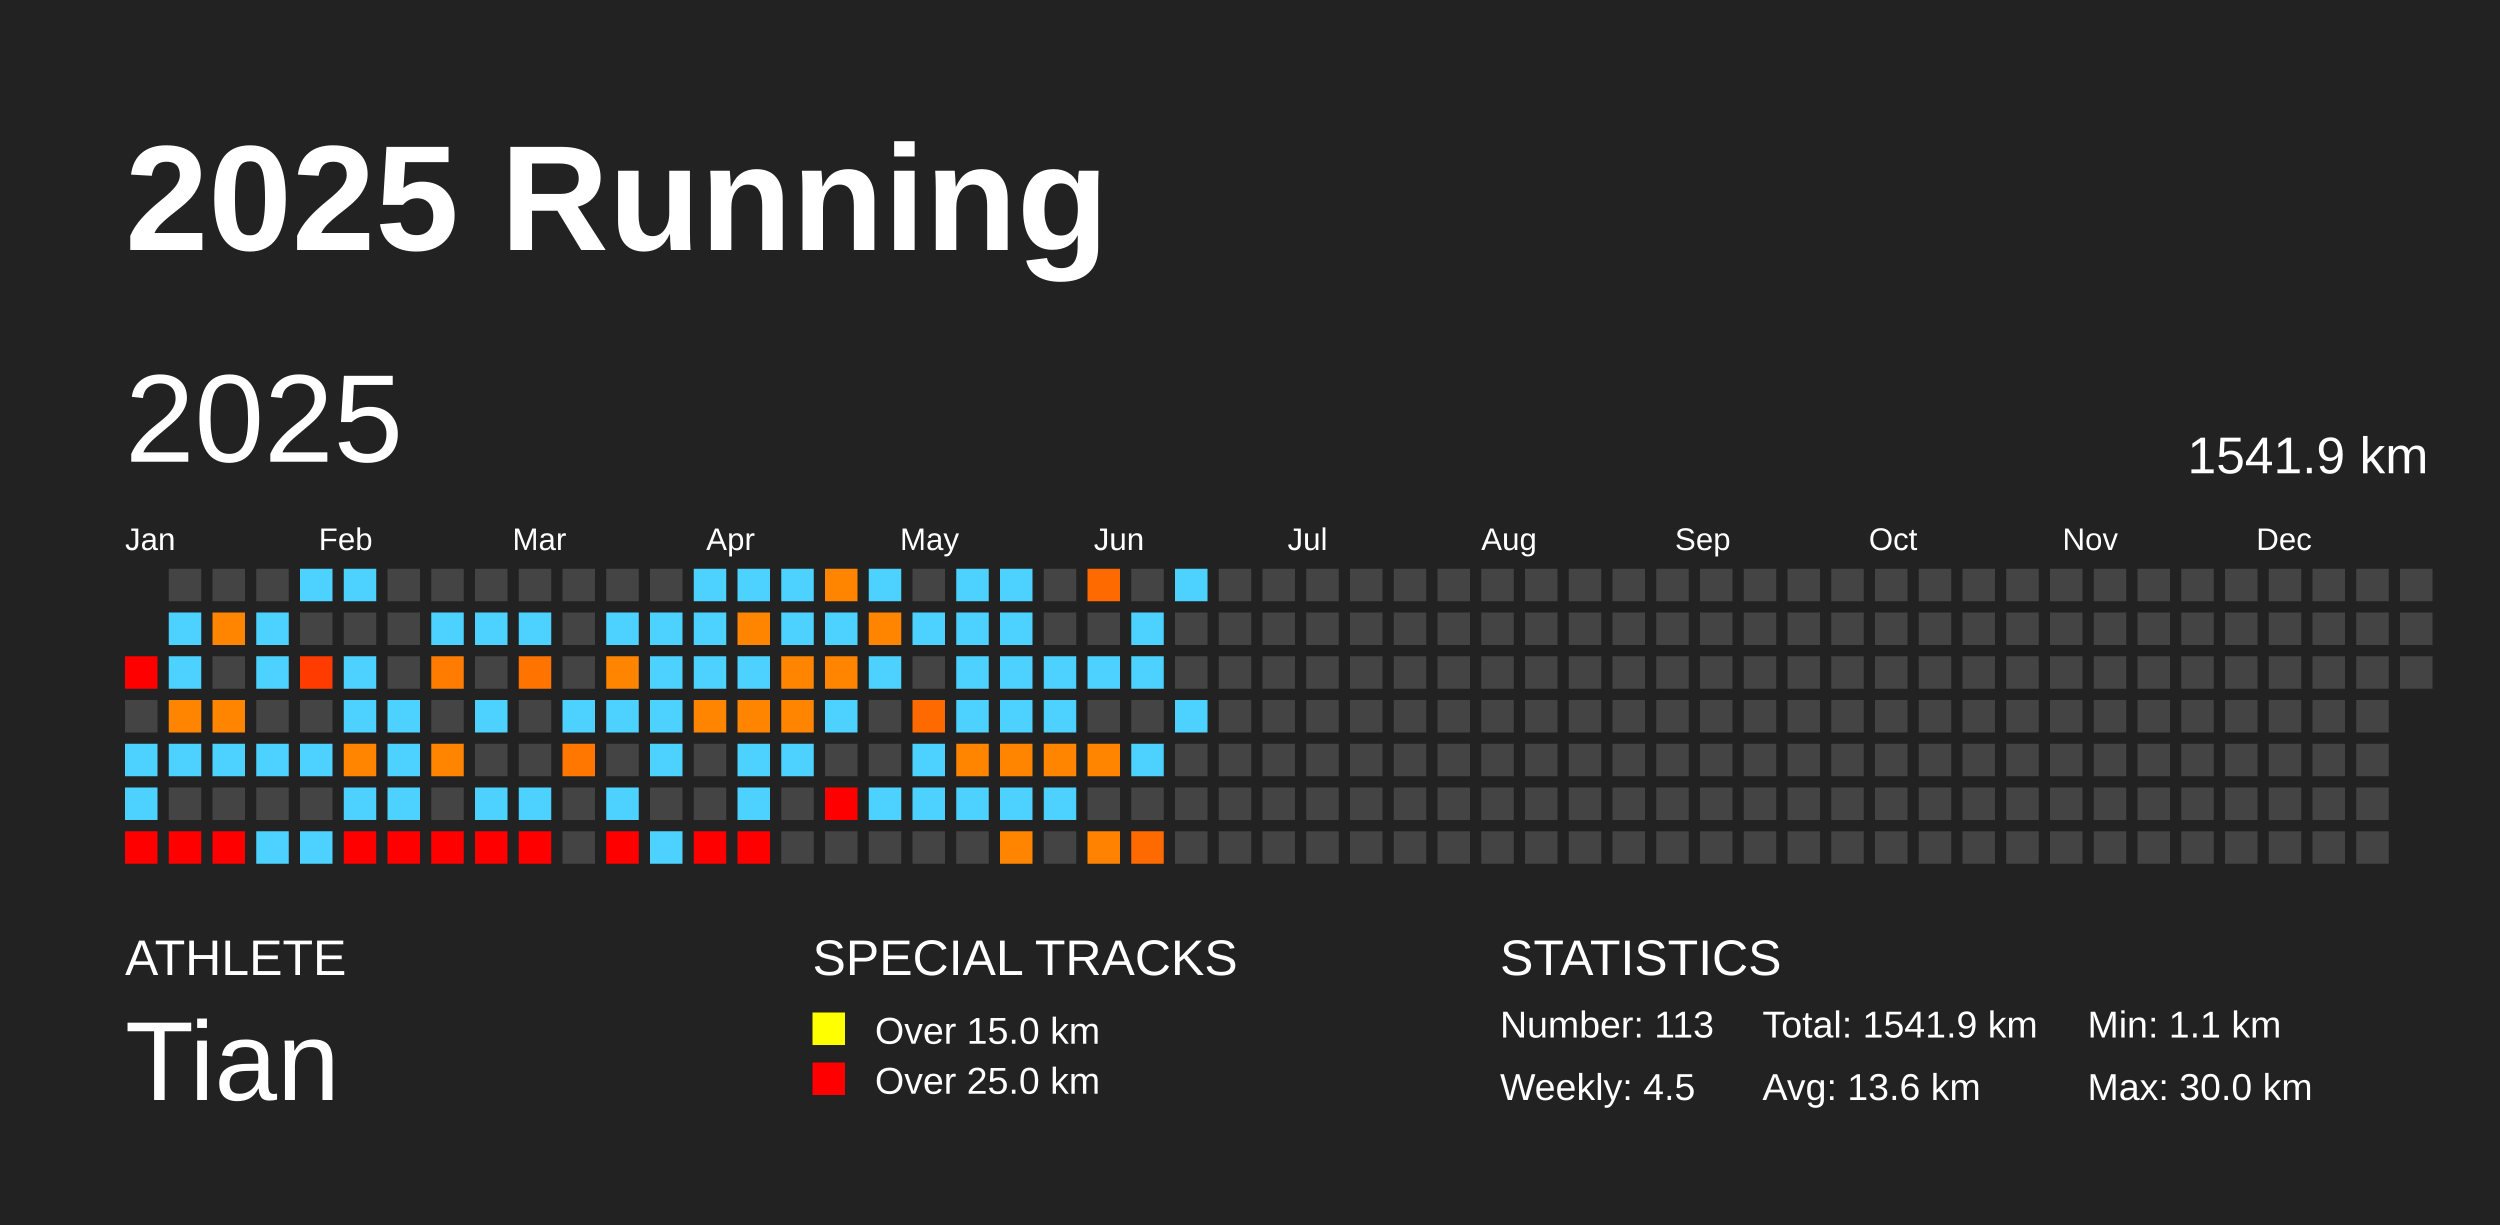
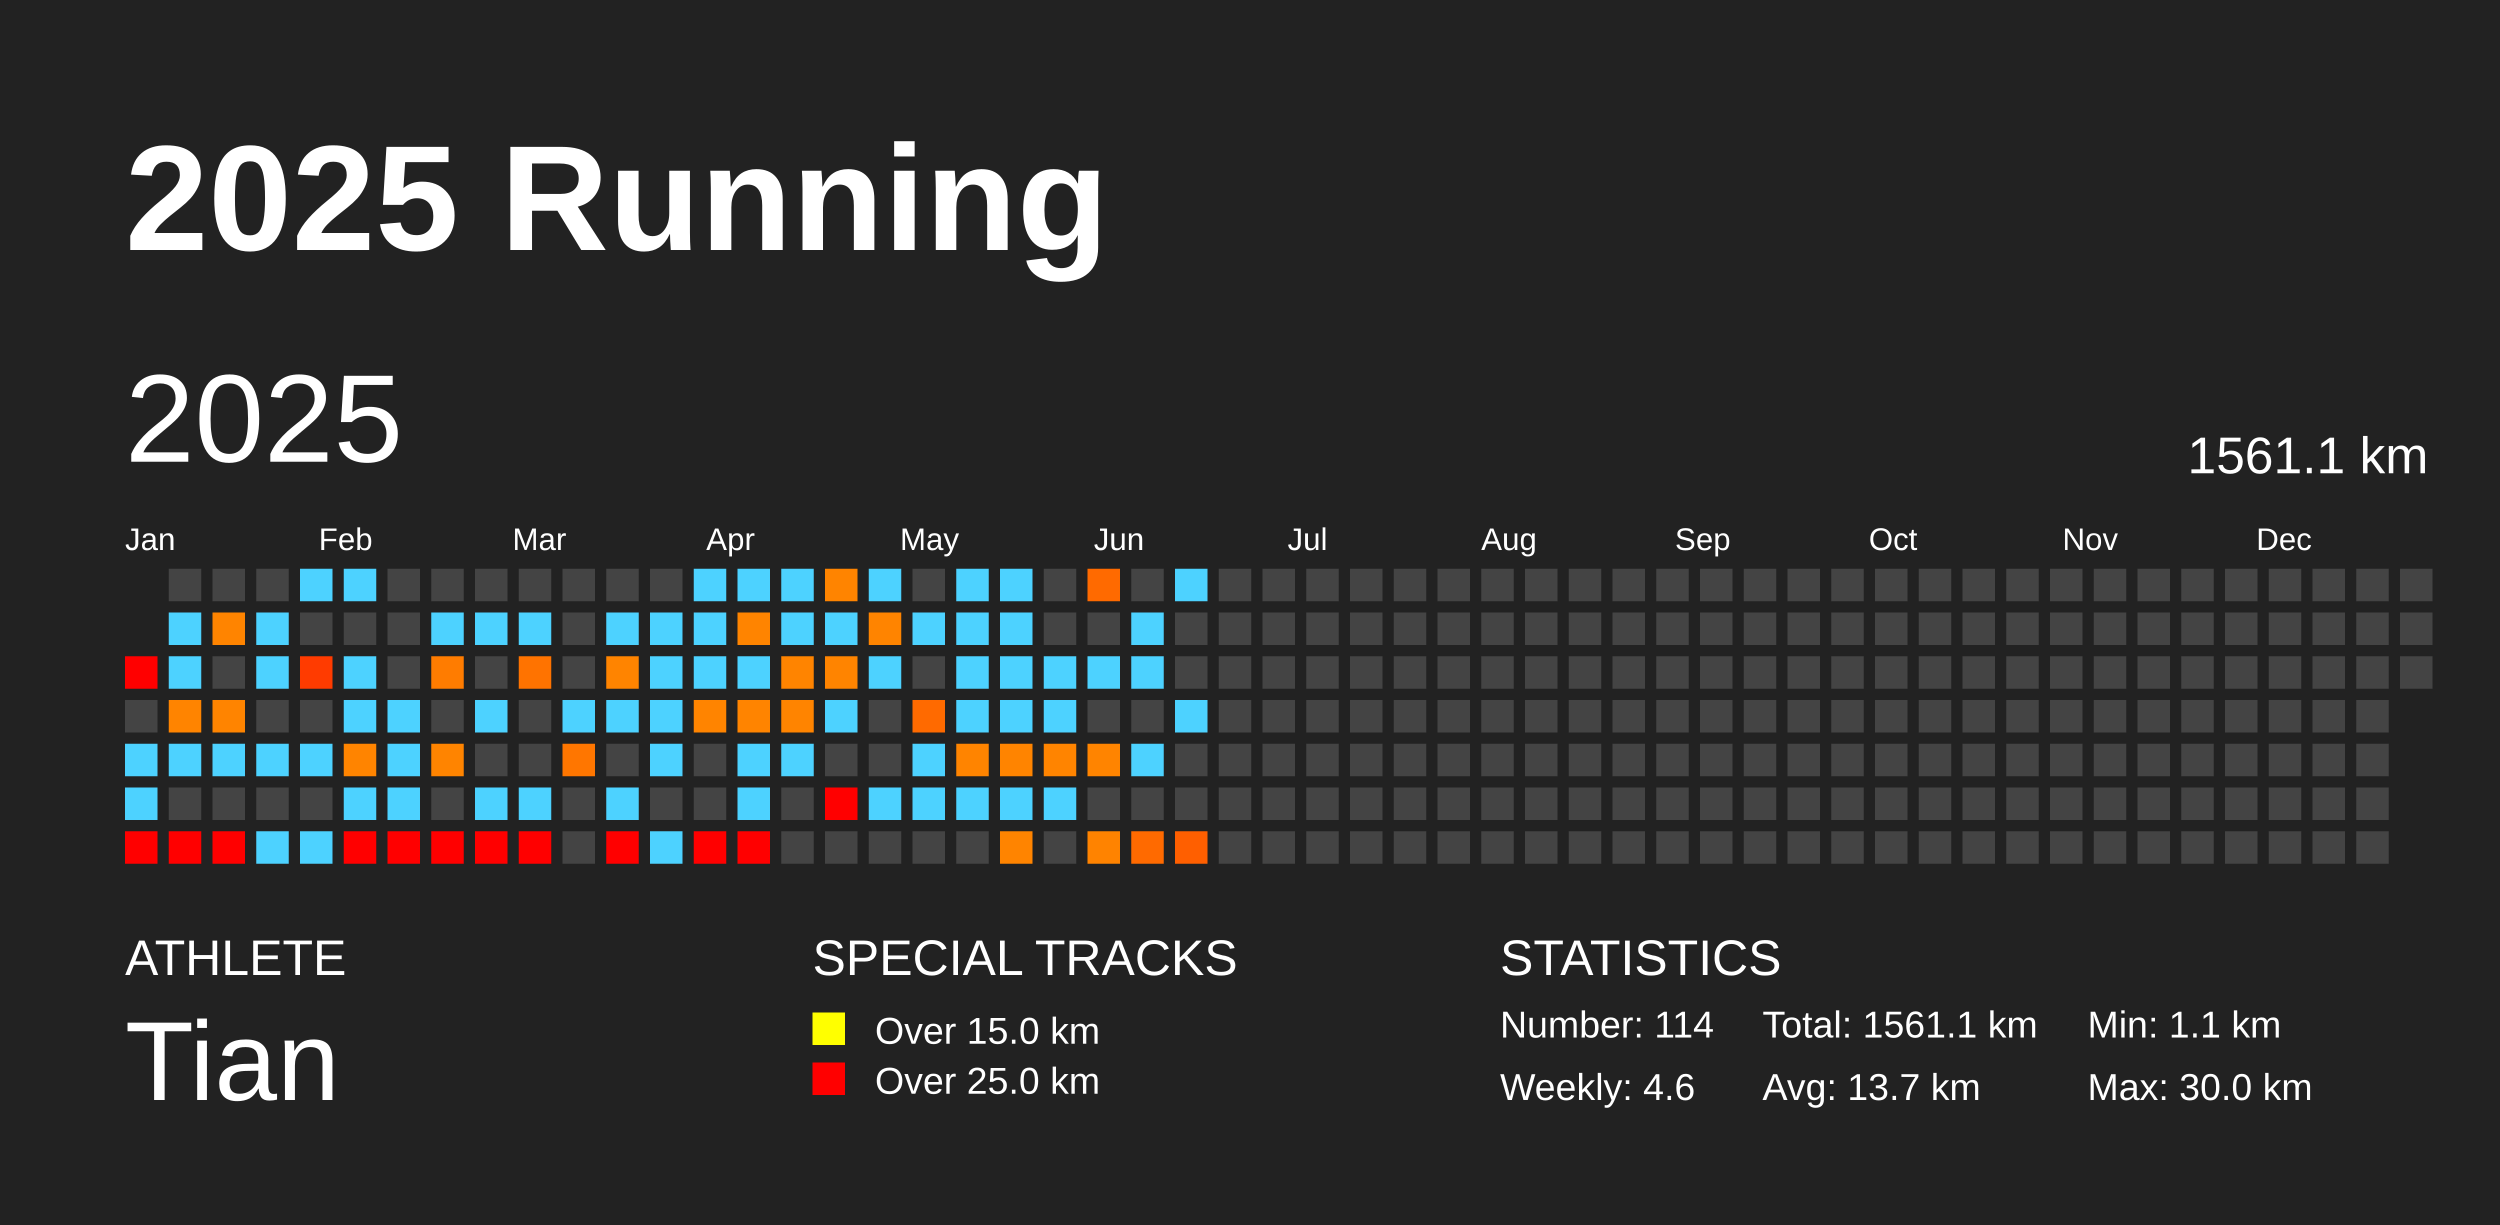
<svg xmlns="http://www.w3.org/2000/svg" baseProfile="full" height="98mm" version="1.1" viewBox="0,0,200,98" width="200mm">
  <defs />
  <rect fill="#222222" height="98" width="200" x="0" y="0" />
  <text fill="#FFFFFF" style="font-size:12px; font-family:Arial; font-weight:bold;" x="10" y="20">2025 Running</text>
  <text fill="#FFFFFF" style="font-size:4px; font-family:Arial" x="10" y="78">ATHLETE</text>
  <text fill="#FFFFFF" style="font-size:9px; font-family:Arial" x="10" y="88">Tian</text>
  <text fill="#FFFFFF" style="font-size:4px; font-family:Arial" x="65" y="78">SPECIAL TRACKS</text>
  <rect fill="yellow" height="2.6" width="2.6" x="65" y="81" />
  <text fill="#FFFFFF" style="font-size:3px; font-family:Arial" x="70" y="83.5">Over 15.0 km</text>
  <rect fill="red" height="2.6" width="2.6" x="65" y="85" />
  <text fill="#FFFFFF" style="font-size:3px; font-family:Arial" x="70" y="87.5">Over 25.0 km</text>
  <text fill="#FFFFFF" style="font-size:4px; font-family:Arial" x="120" y="78">STATISTICS</text>
-   <text fill="#FFFFFF" style="font-size:3px; font-family:Arial" x="120" y="83">Number: 113</text>
-   <text fill="#FFFFFF" style="font-size:3px; font-family:Arial" x="120" y="88">Weekly: 4.5</text>
-   <text fill="#FFFFFF" style="font-size:3px; font-family:Arial" x="141" y="83">Total: 1541.9 km</text>
-   <text fill="#FFFFFF" style="font-size:3px; font-family:Arial" x="141" y="88">Avg: 13.6 km</text>
+   <text fill="#FFFFFF" style="font-size:3px; font-family:Arial" x="120" y="83">Number: 114</text>
+   <text fill="#FFFFFF" style="font-size:3px; font-family:Arial" x="120" y="88">Weekly: 4.6</text>
+   <text fill="#FFFFFF" style="font-size:3px; font-family:Arial" x="141" y="83">Total: 1561.1 km</text>
+   <text fill="#FFFFFF" style="font-size:3px; font-family:Arial" x="141" y="88">Avg: 13.7 km</text>
  <text fill="#FFFFFF" style="font-size:3px; font-family:Arial" x="167" y="83">Min: 1.1 km</text>
  <text fill="#FFFFFF" style="font-size:3px; font-family:Arial" x="167" y="88">Max: 30.0 km</text>
  <text dominant-baseline="hanging" fill="#FFFFFF" style="font-size:10.0px; font-family:Arial;" x="10" y="30">2025</text>
-   <text dominant-baseline="hanging" fill="#FFFFFF" style="font-size:4.125px; font-family:Arial;" x="175" y="35">1541.9 km</text>
+   <text dominant-baseline="hanging" fill="#FFFFFF" style="font-size:4.125px; font-family:Arial;" x="175" y="35">1561.1 km</text>
  <text fill="#FFFFFF" style="font-size:2.5px; font-family:Arial" x="10.0" y="44">Jan</text>
  <text fill="#FFFFFF" style="font-size:2.5px; font-family:Arial" x="25.5" y="44">Feb</text>
  <text fill="#FFFFFF" style="font-size:2.5px; font-family:Arial" x="41.0" y="44">Mar</text>
  <text fill="#FFFFFF" style="font-size:2.5px; font-family:Arial" x="56.5" y="44">Apr</text>
  <text fill="#FFFFFF" style="font-size:2.5px; font-family:Arial" x="72.0" y="44">May</text>
  <text fill="#FFFFFF" style="font-size:2.5px; font-family:Arial" x="87.5" y="44">Jun</text>
  <text fill="#FFFFFF" style="font-size:2.5px; font-family:Arial" x="103.0" y="44">Jul</text>
  <text fill="#FFFFFF" style="font-size:2.5px; font-family:Arial" x="118.5" y="44">Aug</text>
  <text fill="#FFFFFF" style="font-size:2.5px; font-family:Arial" x="134.0" y="44">Sep</text>
  <text fill="#FFFFFF" style="font-size:2.5px; font-family:Arial" x="149.5" y="44">Oct</text>
  <text fill="#FFFFFF" style="font-size:2.5px; font-family:Arial" x="165.0" y="44">Nov</text>
  <text fill="#FFFFFF" style="font-size:2.5px; font-family:Arial" x="180.5" y="44">Dec</text>
  <rect fill="red" height="2.6" width="2.6" x="10.0" y="52.5" />
  <rect fill="#444444" height="2.6" width="2.6" x="10.0" y="56.0" />
  <rect fill="#4dd2ff" height="2.6" width="2.6" x="10.0" y="59.5" />
  <rect fill="#4dd2ff" height="2.6" width="2.6" x="10.0" y="63.0" />
  <rect fill="red" height="2.6" width="2.6" x="10.0" y="66.5" />
  <rect fill="#444444" height="2.6" width="2.6" x="13.5" y="45.5" />
  <rect fill="#4dd2ff" height="2.6" width="2.6" x="13.5" y="49.0" />
  <rect fill="#4dd2ff" height="2.6" width="2.6" x="13.5" y="52.5" />
  <rect fill="#ff8400" height="2.6" width="2.6" x="13.5" y="56.0" />
  <rect fill="#4dd2ff" height="2.6" width="2.6" x="13.5" y="59.5" />
  <rect fill="#444444" height="2.6" width="2.6" x="13.5" y="63.0" />
  <rect fill="red" height="2.6" width="2.6" x="13.5" y="66.5" />
  <rect fill="#444444" height="2.6" width="2.6" x="17.0" y="45.5" />
  <rect fill="#ff8400" height="2.6" width="2.6" x="17.0" y="49.0" />
  <rect fill="#444444" height="2.6" width="2.6" x="17.0" y="52.5" />
  <rect fill="#ff8400" height="2.6" width="2.6" x="17.0" y="56.0" />
  <rect fill="#4dd2ff" height="2.6" width="2.6" x="17.0" y="59.5" />
  <rect fill="#444444" height="2.6" width="2.6" x="17.0" y="63.0" />
  <rect fill="red" height="2.6" width="2.6" x="17.0" y="66.5" />
  <rect fill="#444444" height="2.6" width="2.6" x="20.5" y="45.5" />
  <rect fill="#4dd2ff" height="2.6" width="2.6" x="20.5" y="49.0" />
  <rect fill="#4dd2ff" height="2.6" width="2.6" x="20.5" y="52.5" />
  <rect fill="#444444" height="2.6" width="2.6" x="20.5" y="56.0" />
  <rect fill="#4dd2ff" height="2.6" width="2.6" x="20.5" y="59.5" />
  <rect fill="#444444" height="2.6" width="2.6" x="20.5" y="63.0" />
  <rect fill="#4dd2ff" height="2.6" width="2.6" x="20.5" y="66.5" />
  <rect fill="#4dd2ff" height="2.6" width="2.6" x="24.0" y="45.5" />
  <rect fill="#444444" height="2.6" width="2.6" x="24.0" y="49.0" />
  <rect fill="#ff3b00" height="2.6" width="2.6" x="24.0" y="52.5" />
  <rect fill="#444444" height="2.6" width="2.6" x="24.0" y="56.0" />
  <rect fill="#4dd2ff" height="2.6" width="2.6" x="24.0" y="59.5" />
  <rect fill="#444444" height="2.6" width="2.6" x="24.0" y="63.0" />
  <rect fill="#4dd2ff" height="2.6" width="2.6" x="24.0" y="66.5" />
  <rect fill="#4dd2ff" height="2.6" width="2.6" x="27.5" y="45.5" />
  <rect fill="#444444" height="2.6" width="2.6" x="27.5" y="49.0" />
  <rect fill="#4dd2ff" height="2.6" width="2.6" x="27.5" y="52.5" />
  <rect fill="#4dd2ff" height="2.6" width="2.6" x="27.5" y="56.0" />
  <rect fill="#ff8400" height="2.6" width="2.6" x="27.5" y="59.5" />
  <rect fill="#4dd2ff" height="2.6" width="2.6" x="27.5" y="63.0" />
  <rect fill="red" height="2.6" width="2.6" x="27.5" y="66.5" />
  <rect fill="#444444" height="2.6" width="2.6" x="31.0" y="45.5" />
  <rect fill="#444444" height="2.6" width="2.6" x="31.0" y="49.0" />
  <rect fill="#444444" height="2.6" width="2.6" x="31.0" y="52.5" />
  <rect fill="#4dd2ff" height="2.6" width="2.6" x="31.0" y="56.0" />
  <rect fill="#4dd2ff" height="2.6" width="2.6" x="31.0" y="59.5" />
  <rect fill="#4dd2ff" height="2.6" width="2.6" x="31.0" y="63.0" />
  <rect fill="red" height="2.6" width="2.6" x="31.0" y="66.5" />
  <rect fill="#444444" height="2.6" width="2.6" x="34.5" y="45.5" />
  <rect fill="#4dd2ff" height="2.6" width="2.6" x="34.5" y="49.0" />
  <rect fill="#ff7c00" height="2.6" width="2.6" x="34.5" y="52.5" />
  <rect fill="#444444" height="2.6" width="2.6" x="34.5" y="56.0" />
  <rect fill="#ff8400" height="2.6" width="2.6" x="34.5" y="59.5" />
  <rect fill="#444444" height="2.6" width="2.6" x="34.5" y="63.0" />
  <rect fill="red" height="2.6" width="2.6" x="34.5" y="66.5" />
  <rect fill="#444444" height="2.6" width="2.6" x="38.0" y="45.5" />
  <rect fill="#4dd2ff" height="2.6" width="2.6" x="38.0" y="49.0" />
  <rect fill="#444444" height="2.6" width="2.6" x="38.0" y="52.5" />
  <rect fill="#4dd2ff" height="2.6" width="2.6" x="38.0" y="56.0" />
  <rect fill="#444444" height="2.6" width="2.6" x="38.0" y="59.5" />
  <rect fill="#4dd2ff" height="2.6" width="2.6" x="38.0" y="63.0" />
  <rect fill="red" height="2.6" width="2.6" x="38.0" y="66.5" />
  <rect fill="#444444" height="2.6" width="2.6" x="41.5" y="45.5" />
  <rect fill="#4dd2ff" height="2.6" width="2.6" x="41.5" y="49.0" />
  <rect fill="#ff7300" height="2.6" width="2.6" x="41.5" y="52.5" />
  <rect fill="#444444" height="2.6" width="2.6" x="41.5" y="56.0" />
  <rect fill="#444444" height="2.6" width="2.6" x="41.5" y="59.5" />
  <rect fill="#4dd2ff" height="2.6" width="2.6" x="41.5" y="63.0" />
  <rect fill="red" height="2.6" width="2.6" x="41.5" y="66.5" />
  <rect fill="#444444" height="2.6" width="2.6" x="45.0" y="45.5" />
  <rect fill="#444444" height="2.6" width="2.6" x="45.0" y="49.0" />
  <rect fill="#444444" height="2.6" width="2.6" x="45.0" y="52.5" />
  <rect fill="#4dd2ff" height="2.6" width="2.6" x="45.0" y="56.0" />
  <rect fill="#ff7600" height="2.6" width="2.6" x="45.0" y="59.5" />
  <rect fill="#444444" height="2.6" width="2.6" x="45.0" y="63.0" />
  <rect fill="#444444" height="2.6" width="2.6" x="45.0" y="66.5" />
  <rect fill="#444444" height="2.6" width="2.6" x="48.5" y="45.5" />
  <rect fill="#4dd2ff" height="2.6" width="2.6" x="48.5" y="49.0" />
  <rect fill="#ff8400" height="2.6" width="2.6" x="48.5" y="52.5" />
  <rect fill="#4dd2ff" height="2.6" width="2.6" x="48.5" y="56.0" />
  <rect fill="#444444" height="2.6" width="2.6" x="48.5" y="59.5" />
  <rect fill="#4dd2ff" height="2.6" width="2.6" x="48.5" y="63.0" />
  <rect fill="red" height="2.6" width="2.6" x="48.5" y="66.5" />
  <rect fill="#444444" height="2.6" width="2.6" x="52.0" y="45.5" />
  <rect fill="#4dd2ff" height="2.6" width="2.6" x="52.0" y="49.0" />
  <rect fill="#4dd2ff" height="2.6" width="2.6" x="52.0" y="52.5" />
  <rect fill="#4dd2ff" height="2.6" width="2.6" x="52.0" y="56.0" />
  <rect fill="#4dd2ff" height="2.6" width="2.6" x="52.0" y="59.5" />
  <rect fill="#444444" height="2.6" width="2.6" x="52.0" y="63.0" />
  <rect fill="#4dd2ff" height="2.6" width="2.6" x="52.0" y="66.5" />
  <rect fill="#4dd2ff" height="2.6" width="2.6" x="55.5" y="45.5" />
  <rect fill="#4dd2ff" height="2.6" width="2.6" x="55.5" y="49.0" />
  <rect fill="#4dd2ff" height="2.6" width="2.6" x="55.5" y="52.5" />
  <rect fill="#ff8400" height="2.6" width="2.6" x="55.5" y="56.0" />
  <rect fill="#444444" height="2.6" width="2.6" x="55.5" y="59.5" />
  <rect fill="#444444" height="2.6" width="2.6" x="55.5" y="63.0" />
  <rect fill="red" height="2.6" width="2.6" x="55.5" y="66.5" />
  <rect fill="#4dd2ff" height="2.6" width="2.6" x="59.0" y="45.5" />
  <rect fill="#ff8400" height="2.6" width="2.6" x="59.0" y="49.0" />
  <rect fill="#4dd2ff" height="2.6" width="2.6" x="59.0" y="52.5" />
  <rect fill="#ff8400" height="2.6" width="2.6" x="59.0" y="56.0" />
  <rect fill="#4dd2ff" height="2.6" width="2.6" x="59.0" y="59.5" />
  <rect fill="#4dd2ff" height="2.6" width="2.6" x="59.0" y="63.0" />
  <rect fill="red" height="2.6" width="2.6" x="59.0" y="66.5" />
  <rect fill="#4dd2ff" height="2.6" width="2.6" x="62.5" y="45.5" />
  <rect fill="#4dd2ff" height="2.6" width="2.6" x="62.5" y="49.0" />
  <rect fill="#ff8400" height="2.6" width="2.6" x="62.5" y="52.5" />
  <rect fill="#ff8400" height="2.6" width="2.6" x="62.5" y="56.0" />
  <rect fill="#4dd2ff" height="2.6" width="2.6" x="62.5" y="59.5" />
  <rect fill="#444444" height="2.6" width="2.6" x="62.5" y="63.0" />
  <rect fill="#444444" height="2.6" width="2.6" x="62.5" y="66.5" />
  <rect fill="#ff8400" height="2.6" width="2.6" x="66.0" y="45.5" />
  <rect fill="#4dd2ff" height="2.6" width="2.6" x="66.0" y="49.0" />
  <rect fill="#ff8400" height="2.6" width="2.6" x="66.0" y="52.5" />
  <rect fill="#4dd2ff" height="2.6" width="2.6" x="66.0" y="56.0" />
  <rect fill="#444444" height="2.6" width="2.6" x="66.0" y="59.5" />
  <rect fill="red" height="2.6" width="2.6" x="66.0" y="63.0" />
  <rect fill="#444444" height="2.6" width="2.6" x="66.0" y="66.5" />
  <rect fill="#4dd2ff" height="2.6" width="2.6" x="69.5" y="45.5" />
  <rect fill="#ff8400" height="2.6" width="2.6" x="69.5" y="49.0" />
  <rect fill="#4dd2ff" height="2.6" width="2.6" x="69.5" y="52.5" />
  <rect fill="#444444" height="2.6" width="2.6" x="69.5" y="56.0" />
  <rect fill="#444444" height="2.6" width="2.6" x="69.5" y="59.5" />
  <rect fill="#4dd2ff" height="2.6" width="2.6" x="69.5" y="63.0" />
  <rect fill="#444444" height="2.6" width="2.6" x="69.5" y="66.5" />
  <rect fill="#444444" height="2.6" width="2.6" x="73.0" y="45.5" />
  <rect fill="#4dd2ff" height="2.6" width="2.6" x="73.0" y="49.0" />
  <rect fill="#444444" height="2.6" width="2.6" x="73.0" y="52.5" />
  <rect fill="#ff6a00" height="2.6" width="2.6" x="73.0" y="56.0" />
  <rect fill="#4dd2ff" height="2.6" width="2.6" x="73.0" y="59.5" />
  <rect fill="#4dd2ff" height="2.6" width="2.6" x="73.0" y="63.0" />
  <rect fill="#444444" height="2.6" width="2.6" x="73.0" y="66.5" />
  <rect fill="#4dd2ff" height="2.6" width="2.6" x="76.5" y="45.5" />
  <rect fill="#4dd2ff" height="2.6" width="2.6" x="76.5" y="49.0" />
  <rect fill="#4dd2ff" height="2.6" width="2.6" x="76.5" y="52.5" />
  <rect fill="#4dd2ff" height="2.6" width="2.6" x="76.5" y="56.0" />
  <rect fill="#ff8400" height="2.6" width="2.6" x="76.5" y="59.5" />
  <rect fill="#4dd2ff" height="2.6" width="2.6" x="76.5" y="63.0" />
  <rect fill="#444444" height="2.6" width="2.6" x="76.5" y="66.5" />
  <rect fill="#4dd2ff" height="2.6" width="2.6" x="80.0" y="45.5" />
  <rect fill="#4dd2ff" height="2.6" width="2.6" x="80.0" y="49.0" />
  <rect fill="#4dd2ff" height="2.6" width="2.6" x="80.0" y="52.5" />
  <rect fill="#4dd2ff" height="2.6" width="2.6" x="80.0" y="56.0" />
  <rect fill="#ff8400" height="2.6" width="2.6" x="80.0" y="59.5" />
  <rect fill="#4dd2ff" height="2.6" width="2.6" x="80.0" y="63.0" />
  <rect fill="#ff8400" height="2.6" width="2.6" x="80.0" y="66.5" />
  <rect fill="#444444" height="2.6" width="2.6" x="83.5" y="45.5" />
  <rect fill="#444444" height="2.6" width="2.6" x="83.5" y="49.0" />
  <rect fill="#4dd2ff" height="2.6" width="2.6" x="83.5" y="52.5" />
  <rect fill="#4dd2ff" height="2.6" width="2.6" x="83.5" y="56.0" />
  <rect fill="#ff8400" height="2.6" width="2.6" x="83.5" y="59.5" />
  <rect fill="#4dd2ff" height="2.6" width="2.6" x="83.5" y="63.0" />
  <rect fill="#444444" height="2.6" width="2.6" x="83.5" y="66.5" />
  <rect fill="#ff6a00" height="2.6" width="2.6" x="87.0" y="45.5" />
  <rect fill="#444444" height="2.6" width="2.6" x="87.0" y="49.0" />
  <rect fill="#4dd2ff" height="2.6" width="2.6" x="87.0" y="52.5" />
  <rect fill="#444444" height="2.6" width="2.6" x="87.0" y="56.0" />
  <rect fill="#ff8400" height="2.6" width="2.6" x="87.0" y="59.5" />
  <rect fill="#444444" height="2.6" width="2.6" x="87.0" y="63.0" />
  <rect fill="#ff8300" height="2.6" width="2.6" x="87.0" y="66.5" />
  <rect fill="#444444" height="2.6" width="2.6" x="90.5" y="45.5" />
  <rect fill="#4dd2ff" height="2.6" width="2.6" x="90.5" y="49.0" />
  <rect fill="#4dd2ff" height="2.6" width="2.6" x="90.5" y="52.5" />
  <rect fill="#444444" height="2.6" width="2.6" x="90.5" y="56.0" />
  <rect fill="#4dd2ff" height="2.6" width="2.6" x="90.5" y="59.5" />
  <rect fill="#444444" height="2.6" width="2.6" x="90.5" y="63.0" />
  <rect fill="#ff6a00" height="2.6" width="2.6" x="90.5" y="66.5" />
  <rect fill="#4dd2ff" height="2.6" width="2.6" x="94.0" y="45.5" />
  <rect fill="#444444" height="2.6" width="2.6" x="94.0" y="49.0" />
  <rect fill="#444444" height="2.6" width="2.6" x="94.0" y="52.5" />
  <rect fill="#4dd2ff" height="2.6" width="2.6" x="94.0" y="56.0" />
  <rect fill="#444444" height="2.6" width="2.6" x="94.0" y="59.5" />
  <rect fill="#444444" height="2.6" width="2.6" x="94.0" y="63.0" />
-   <rect fill="#444444" height="2.6" width="2.6" x="94.0" y="66.5" />
+   <rect fill="#ff5f00" height="2.6" width="2.6" x="94.0" y="66.5" />
  <rect fill="#444444" height="2.6" width="2.6" x="97.5" y="45.5" />
  <rect fill="#444444" height="2.6" width="2.6" x="97.5" y="49.0" />
  <rect fill="#444444" height="2.6" width="2.6" x="97.5" y="52.5" />
  <rect fill="#444444" height="2.6" width="2.6" x="97.5" y="56.0" />
  <rect fill="#444444" height="2.6" width="2.6" x="97.5" y="59.5" />
  <rect fill="#444444" height="2.6" width="2.6" x="97.5" y="63.0" />
  <rect fill="#444444" height="2.6" width="2.6" x="97.5" y="66.5" />
  <rect fill="#444444" height="2.6" width="2.6" x="101.0" y="45.5" />
  <rect fill="#444444" height="2.6" width="2.6" x="101.0" y="49.0" />
  <rect fill="#444444" height="2.6" width="2.6" x="101.0" y="52.5" />
  <rect fill="#444444" height="2.6" width="2.6" x="101.0" y="56.0" />
  <rect fill="#444444" height="2.6" width="2.6" x="101.0" y="59.5" />
  <rect fill="#444444" height="2.6" width="2.6" x="101.0" y="63.0" />
  <rect fill="#444444" height="2.6" width="2.6" x="101.0" y="66.5" />
  <rect fill="#444444" height="2.6" width="2.6" x="104.5" y="45.5" />
  <rect fill="#444444" height="2.6" width="2.6" x="104.5" y="49.0" />
  <rect fill="#444444" height="2.6" width="2.6" x="104.5" y="52.5" />
  <rect fill="#444444" height="2.6" width="2.6" x="104.5" y="56.0" />
  <rect fill="#444444" height="2.6" width="2.6" x="104.5" y="59.5" />
  <rect fill="#444444" height="2.6" width="2.6" x="104.5" y="63.0" />
  <rect fill="#444444" height="2.6" width="2.6" x="104.5" y="66.5" />
  <rect fill="#444444" height="2.6" width="2.6" x="108.0" y="45.5" />
  <rect fill="#444444" height="2.6" width="2.6" x="108.0" y="49.0" />
  <rect fill="#444444" height="2.6" width="2.6" x="108.0" y="52.5" />
  <rect fill="#444444" height="2.6" width="2.6" x="108.0" y="56.0" />
  <rect fill="#444444" height="2.6" width="2.6" x="108.0" y="59.5" />
  <rect fill="#444444" height="2.6" width="2.6" x="108.0" y="63.0" />
  <rect fill="#444444" height="2.6" width="2.6" x="108.0" y="66.5" />
  <rect fill="#444444" height="2.6" width="2.6" x="111.5" y="45.5" />
  <rect fill="#444444" height="2.6" width="2.6" x="111.5" y="49.0" />
  <rect fill="#444444" height="2.6" width="2.6" x="111.5" y="52.5" />
  <rect fill="#444444" height="2.6" width="2.6" x="111.5" y="56.0" />
  <rect fill="#444444" height="2.6" width="2.6" x="111.5" y="59.5" />
  <rect fill="#444444" height="2.6" width="2.6" x="111.5" y="63.0" />
  <rect fill="#444444" height="2.6" width="2.6" x="111.5" y="66.5" />
  <rect fill="#444444" height="2.6" width="2.6" x="115.0" y="45.5" />
  <rect fill="#444444" height="2.6" width="2.6" x="115.0" y="49.0" />
  <rect fill="#444444" height="2.6" width="2.6" x="115.0" y="52.5" />
  <rect fill="#444444" height="2.6" width="2.6" x="115.0" y="56.0" />
  <rect fill="#444444" height="2.6" width="2.6" x="115.0" y="59.5" />
  <rect fill="#444444" height="2.6" width="2.6" x="115.0" y="63.0" />
  <rect fill="#444444" height="2.6" width="2.6" x="115.0" y="66.5" />
  <rect fill="#444444" height="2.6" width="2.6" x="118.5" y="45.5" />
  <rect fill="#444444" height="2.6" width="2.6" x="118.5" y="49.0" />
  <rect fill="#444444" height="2.6" width="2.6" x="118.5" y="52.5" />
  <rect fill="#444444" height="2.6" width="2.6" x="118.5" y="56.0" />
  <rect fill="#444444" height="2.6" width="2.6" x="118.5" y="59.5" />
  <rect fill="#444444" height="2.6" width="2.6" x="118.5" y="63.0" />
  <rect fill="#444444" height="2.6" width="2.6" x="118.5" y="66.5" />
  <rect fill="#444444" height="2.6" width="2.6" x="122.0" y="45.5" />
  <rect fill="#444444" height="2.6" width="2.6" x="122.0" y="49.0" />
  <rect fill="#444444" height="2.6" width="2.6" x="122.0" y="52.5" />
  <rect fill="#444444" height="2.6" width="2.6" x="122.0" y="56.0" />
  <rect fill="#444444" height="2.6" width="2.6" x="122.0" y="59.5" />
  <rect fill="#444444" height="2.6" width="2.6" x="122.0" y="63.0" />
  <rect fill="#444444" height="2.6" width="2.6" x="122.0" y="66.5" />
  <rect fill="#444444" height="2.6" width="2.6" x="125.5" y="45.5" />
  <rect fill="#444444" height="2.6" width="2.6" x="125.5" y="49.0" />
  <rect fill="#444444" height="2.6" width="2.6" x="125.5" y="52.5" />
  <rect fill="#444444" height="2.6" width="2.6" x="125.5" y="56.0" />
  <rect fill="#444444" height="2.6" width="2.6" x="125.5" y="59.5" />
  <rect fill="#444444" height="2.6" width="2.6" x="125.5" y="63.0" />
  <rect fill="#444444" height="2.6" width="2.6" x="125.5" y="66.5" />
  <rect fill="#444444" height="2.6" width="2.6" x="129.0" y="45.5" />
  <rect fill="#444444" height="2.6" width="2.6" x="129.0" y="49.0" />
  <rect fill="#444444" height="2.6" width="2.6" x="129.0" y="52.5" />
  <rect fill="#444444" height="2.6" width="2.6" x="129.0" y="56.0" />
  <rect fill="#444444" height="2.6" width="2.6" x="129.0" y="59.5" />
  <rect fill="#444444" height="2.6" width="2.6" x="129.0" y="63.0" />
  <rect fill="#444444" height="2.6" width="2.6" x="129.0" y="66.5" />
  <rect fill="#444444" height="2.6" width="2.6" x="132.5" y="45.5" />
  <rect fill="#444444" height="2.6" width="2.6" x="132.5" y="49.0" />
  <rect fill="#444444" height="2.6" width="2.6" x="132.5" y="52.5" />
  <rect fill="#444444" height="2.6" width="2.6" x="132.5" y="56.0" />
  <rect fill="#444444" height="2.6" width="2.6" x="132.5" y="59.5" />
  <rect fill="#444444" height="2.6" width="2.6" x="132.5" y="63.0" />
  <rect fill="#444444" height="2.6" width="2.6" x="132.5" y="66.5" />
  <rect fill="#444444" height="2.6" width="2.6" x="136.0" y="45.5" />
  <rect fill="#444444" height="2.6" width="2.6" x="136.0" y="49.0" />
  <rect fill="#444444" height="2.6" width="2.6" x="136.0" y="52.5" />
  <rect fill="#444444" height="2.6" width="2.6" x="136.0" y="56.0" />
  <rect fill="#444444" height="2.6" width="2.6" x="136.0" y="59.5" />
  <rect fill="#444444" height="2.6" width="2.6" x="136.0" y="63.0" />
  <rect fill="#444444" height="2.6" width="2.6" x="136.0" y="66.5" />
  <rect fill="#444444" height="2.6" width="2.6" x="139.5" y="45.5" />
  <rect fill="#444444" height="2.6" width="2.6" x="139.5" y="49.0" />
  <rect fill="#444444" height="2.6" width="2.6" x="139.5" y="52.5" />
  <rect fill="#444444" height="2.6" width="2.6" x="139.5" y="56.0" />
  <rect fill="#444444" height="2.6" width="2.6" x="139.5" y="59.5" />
  <rect fill="#444444" height="2.6" width="2.6" x="139.5" y="63.0" />
  <rect fill="#444444" height="2.6" width="2.6" x="139.5" y="66.5" />
  <rect fill="#444444" height="2.6" width="2.6" x="143.0" y="45.5" />
  <rect fill="#444444" height="2.6" width="2.6" x="143.0" y="49.0" />
  <rect fill="#444444" height="2.6" width="2.6" x="143.0" y="52.5" />
  <rect fill="#444444" height="2.6" width="2.6" x="143.0" y="56.0" />
  <rect fill="#444444" height="2.6" width="2.6" x="143.0" y="59.5" />
  <rect fill="#444444" height="2.6" width="2.6" x="143.0" y="63.0" />
  <rect fill="#444444" height="2.6" width="2.6" x="143.0" y="66.5" />
  <rect fill="#444444" height="2.6" width="2.6" x="146.5" y="45.5" />
  <rect fill="#444444" height="2.6" width="2.6" x="146.5" y="49.0" />
  <rect fill="#444444" height="2.6" width="2.6" x="146.5" y="52.5" />
  <rect fill="#444444" height="2.6" width="2.6" x="146.5" y="56.0" />
  <rect fill="#444444" height="2.6" width="2.6" x="146.5" y="59.5" />
  <rect fill="#444444" height="2.6" width="2.6" x="146.5" y="63.0" />
  <rect fill="#444444" height="2.6" width="2.6" x="146.5" y="66.5" />
  <rect fill="#444444" height="2.6" width="2.6" x="150.0" y="45.5" />
  <rect fill="#444444" height="2.6" width="2.6" x="150.0" y="49.0" />
  <rect fill="#444444" height="2.6" width="2.6" x="150.0" y="52.5" />
  <rect fill="#444444" height="2.6" width="2.6" x="150.0" y="56.0" />
  <rect fill="#444444" height="2.6" width="2.6" x="150.0" y="59.5" />
  <rect fill="#444444" height="2.6" width="2.6" x="150.0" y="63.0" />
  <rect fill="#444444" height="2.6" width="2.6" x="150.0" y="66.5" />
  <rect fill="#444444" height="2.6" width="2.6" x="153.5" y="45.5" />
  <rect fill="#444444" height="2.6" width="2.6" x="153.5" y="49.0" />
  <rect fill="#444444" height="2.6" width="2.6" x="153.5" y="52.5" />
  <rect fill="#444444" height="2.6" width="2.6" x="153.5" y="56.0" />
  <rect fill="#444444" height="2.6" width="2.6" x="153.5" y="59.5" />
  <rect fill="#444444" height="2.6" width="2.6" x="153.5" y="63.0" />
  <rect fill="#444444" height="2.6" width="2.6" x="153.5" y="66.5" />
  <rect fill="#444444" height="2.6" width="2.6" x="157.0" y="45.5" />
  <rect fill="#444444" height="2.6" width="2.6" x="157.0" y="49.0" />
  <rect fill="#444444" height="2.6" width="2.6" x="157.0" y="52.5" />
  <rect fill="#444444" height="2.6" width="2.6" x="157.0" y="56.0" />
  <rect fill="#444444" height="2.6" width="2.6" x="157.0" y="59.5" />
  <rect fill="#444444" height="2.6" width="2.6" x="157.0" y="63.0" />
  <rect fill="#444444" height="2.6" width="2.6" x="157.0" y="66.5" />
  <rect fill="#444444" height="2.6" width="2.6" x="160.5" y="45.5" />
  <rect fill="#444444" height="2.6" width="2.6" x="160.5" y="49.0" />
  <rect fill="#444444" height="2.6" width="2.6" x="160.5" y="52.5" />
  <rect fill="#444444" height="2.6" width="2.6" x="160.5" y="56.0" />
  <rect fill="#444444" height="2.6" width="2.6" x="160.5" y="59.5" />
  <rect fill="#444444" height="2.6" width="2.6" x="160.5" y="63.0" />
  <rect fill="#444444" height="2.6" width="2.6" x="160.5" y="66.5" />
  <rect fill="#444444" height="2.6" width="2.6" x="164.0" y="45.5" />
  <rect fill="#444444" height="2.6" width="2.6" x="164.0" y="49.0" />
  <rect fill="#444444" height="2.6" width="2.6" x="164.0" y="52.5" />
  <rect fill="#444444" height="2.6" width="2.6" x="164.0" y="56.0" />
  <rect fill="#444444" height="2.6" width="2.6" x="164.0" y="59.5" />
  <rect fill="#444444" height="2.6" width="2.6" x="164.0" y="63.0" />
  <rect fill="#444444" height="2.6" width="2.6" x="164.0" y="66.5" />
  <rect fill="#444444" height="2.6" width="2.6" x="167.5" y="45.5" />
  <rect fill="#444444" height="2.6" width="2.6" x="167.5" y="49.0" />
  <rect fill="#444444" height="2.6" width="2.6" x="167.5" y="52.5" />
  <rect fill="#444444" height="2.6" width="2.6" x="167.5" y="56.0" />
  <rect fill="#444444" height="2.6" width="2.6" x="167.5" y="59.5" />
  <rect fill="#444444" height="2.6" width="2.6" x="167.5" y="63.0" />
  <rect fill="#444444" height="2.6" width="2.6" x="167.5" y="66.5" />
  <rect fill="#444444" height="2.6" width="2.6" x="171.0" y="45.5" />
  <rect fill="#444444" height="2.6" width="2.6" x="171.0" y="49.0" />
  <rect fill="#444444" height="2.6" width="2.6" x="171.0" y="52.5" />
  <rect fill="#444444" height="2.6" width="2.6" x="171.0" y="56.0" />
  <rect fill="#444444" height="2.6" width="2.6" x="171.0" y="59.5" />
  <rect fill="#444444" height="2.6" width="2.6" x="171.0" y="63.0" />
  <rect fill="#444444" height="2.6" width="2.6" x="171.0" y="66.5" />
  <rect fill="#444444" height="2.6" width="2.6" x="174.5" y="45.5" />
  <rect fill="#444444" height="2.6" width="2.6" x="174.5" y="49.0" />
  <rect fill="#444444" height="2.6" width="2.6" x="174.5" y="52.5" />
  <rect fill="#444444" height="2.6" width="2.6" x="174.5" y="56.0" />
  <rect fill="#444444" height="2.6" width="2.6" x="174.5" y="59.5" />
  <rect fill="#444444" height="2.6" width="2.6" x="174.5" y="63.0" />
  <rect fill="#444444" height="2.6" width="2.6" x="174.5" y="66.5" />
  <rect fill="#444444" height="2.6" width="2.6" x="178.0" y="45.5" />
  <rect fill="#444444" height="2.6" width="2.6" x="178.0" y="49.0" />
  <rect fill="#444444" height="2.6" width="2.6" x="178.0" y="52.5" />
  <rect fill="#444444" height="2.6" width="2.6" x="178.0" y="56.0" />
  <rect fill="#444444" height="2.6" width="2.6" x="178.0" y="59.5" />
  <rect fill="#444444" height="2.6" width="2.6" x="178.0" y="63.0" />
  <rect fill="#444444" height="2.6" width="2.6" x="178.0" y="66.5" />
  <rect fill="#444444" height="2.6" width="2.6" x="181.5" y="45.5" />
  <rect fill="#444444" height="2.6" width="2.6" x="181.5" y="49.0" />
  <rect fill="#444444" height="2.6" width="2.6" x="181.5" y="52.5" />
  <rect fill="#444444" height="2.6" width="2.6" x="181.5" y="56.0" />
  <rect fill="#444444" height="2.6" width="2.6" x="181.5" y="59.5" />
  <rect fill="#444444" height="2.6" width="2.6" x="181.5" y="63.0" />
  <rect fill="#444444" height="2.6" width="2.6" x="181.5" y="66.5" />
  <rect fill="#444444" height="2.6" width="2.6" x="185.0" y="45.5" />
  <rect fill="#444444" height="2.6" width="2.6" x="185.0" y="49.0" />
  <rect fill="#444444" height="2.6" width="2.6" x="185.0" y="52.5" />
  <rect fill="#444444" height="2.6" width="2.6" x="185.0" y="56.0" />
  <rect fill="#444444" height="2.6" width="2.6" x="185.0" y="59.5" />
  <rect fill="#444444" height="2.6" width="2.6" x="185.0" y="63.0" />
  <rect fill="#444444" height="2.6" width="2.6" x="185.0" y="66.5" />
  <rect fill="#444444" height="2.6" width="2.6" x="188.5" y="45.5" />
  <rect fill="#444444" height="2.6" width="2.6" x="188.5" y="49.0" />
  <rect fill="#444444" height="2.6" width="2.6" x="188.5" y="52.5" />
  <rect fill="#444444" height="2.6" width="2.6" x="188.5" y="56.0" />
  <rect fill="#444444" height="2.6" width="2.6" x="188.5" y="59.5" />
  <rect fill="#444444" height="2.6" width="2.6" x="188.5" y="63.0" />
  <rect fill="#444444" height="2.6" width="2.6" x="188.5" y="66.5" />
  <rect fill="#444444" height="2.6" width="2.6" x="192.0" y="45.5" />
  <rect fill="#444444" height="2.6" width="2.6" x="192.0" y="49.0" />
  <rect fill="#444444" height="2.6" width="2.6" x="192.0" y="52.5" />
</svg>
